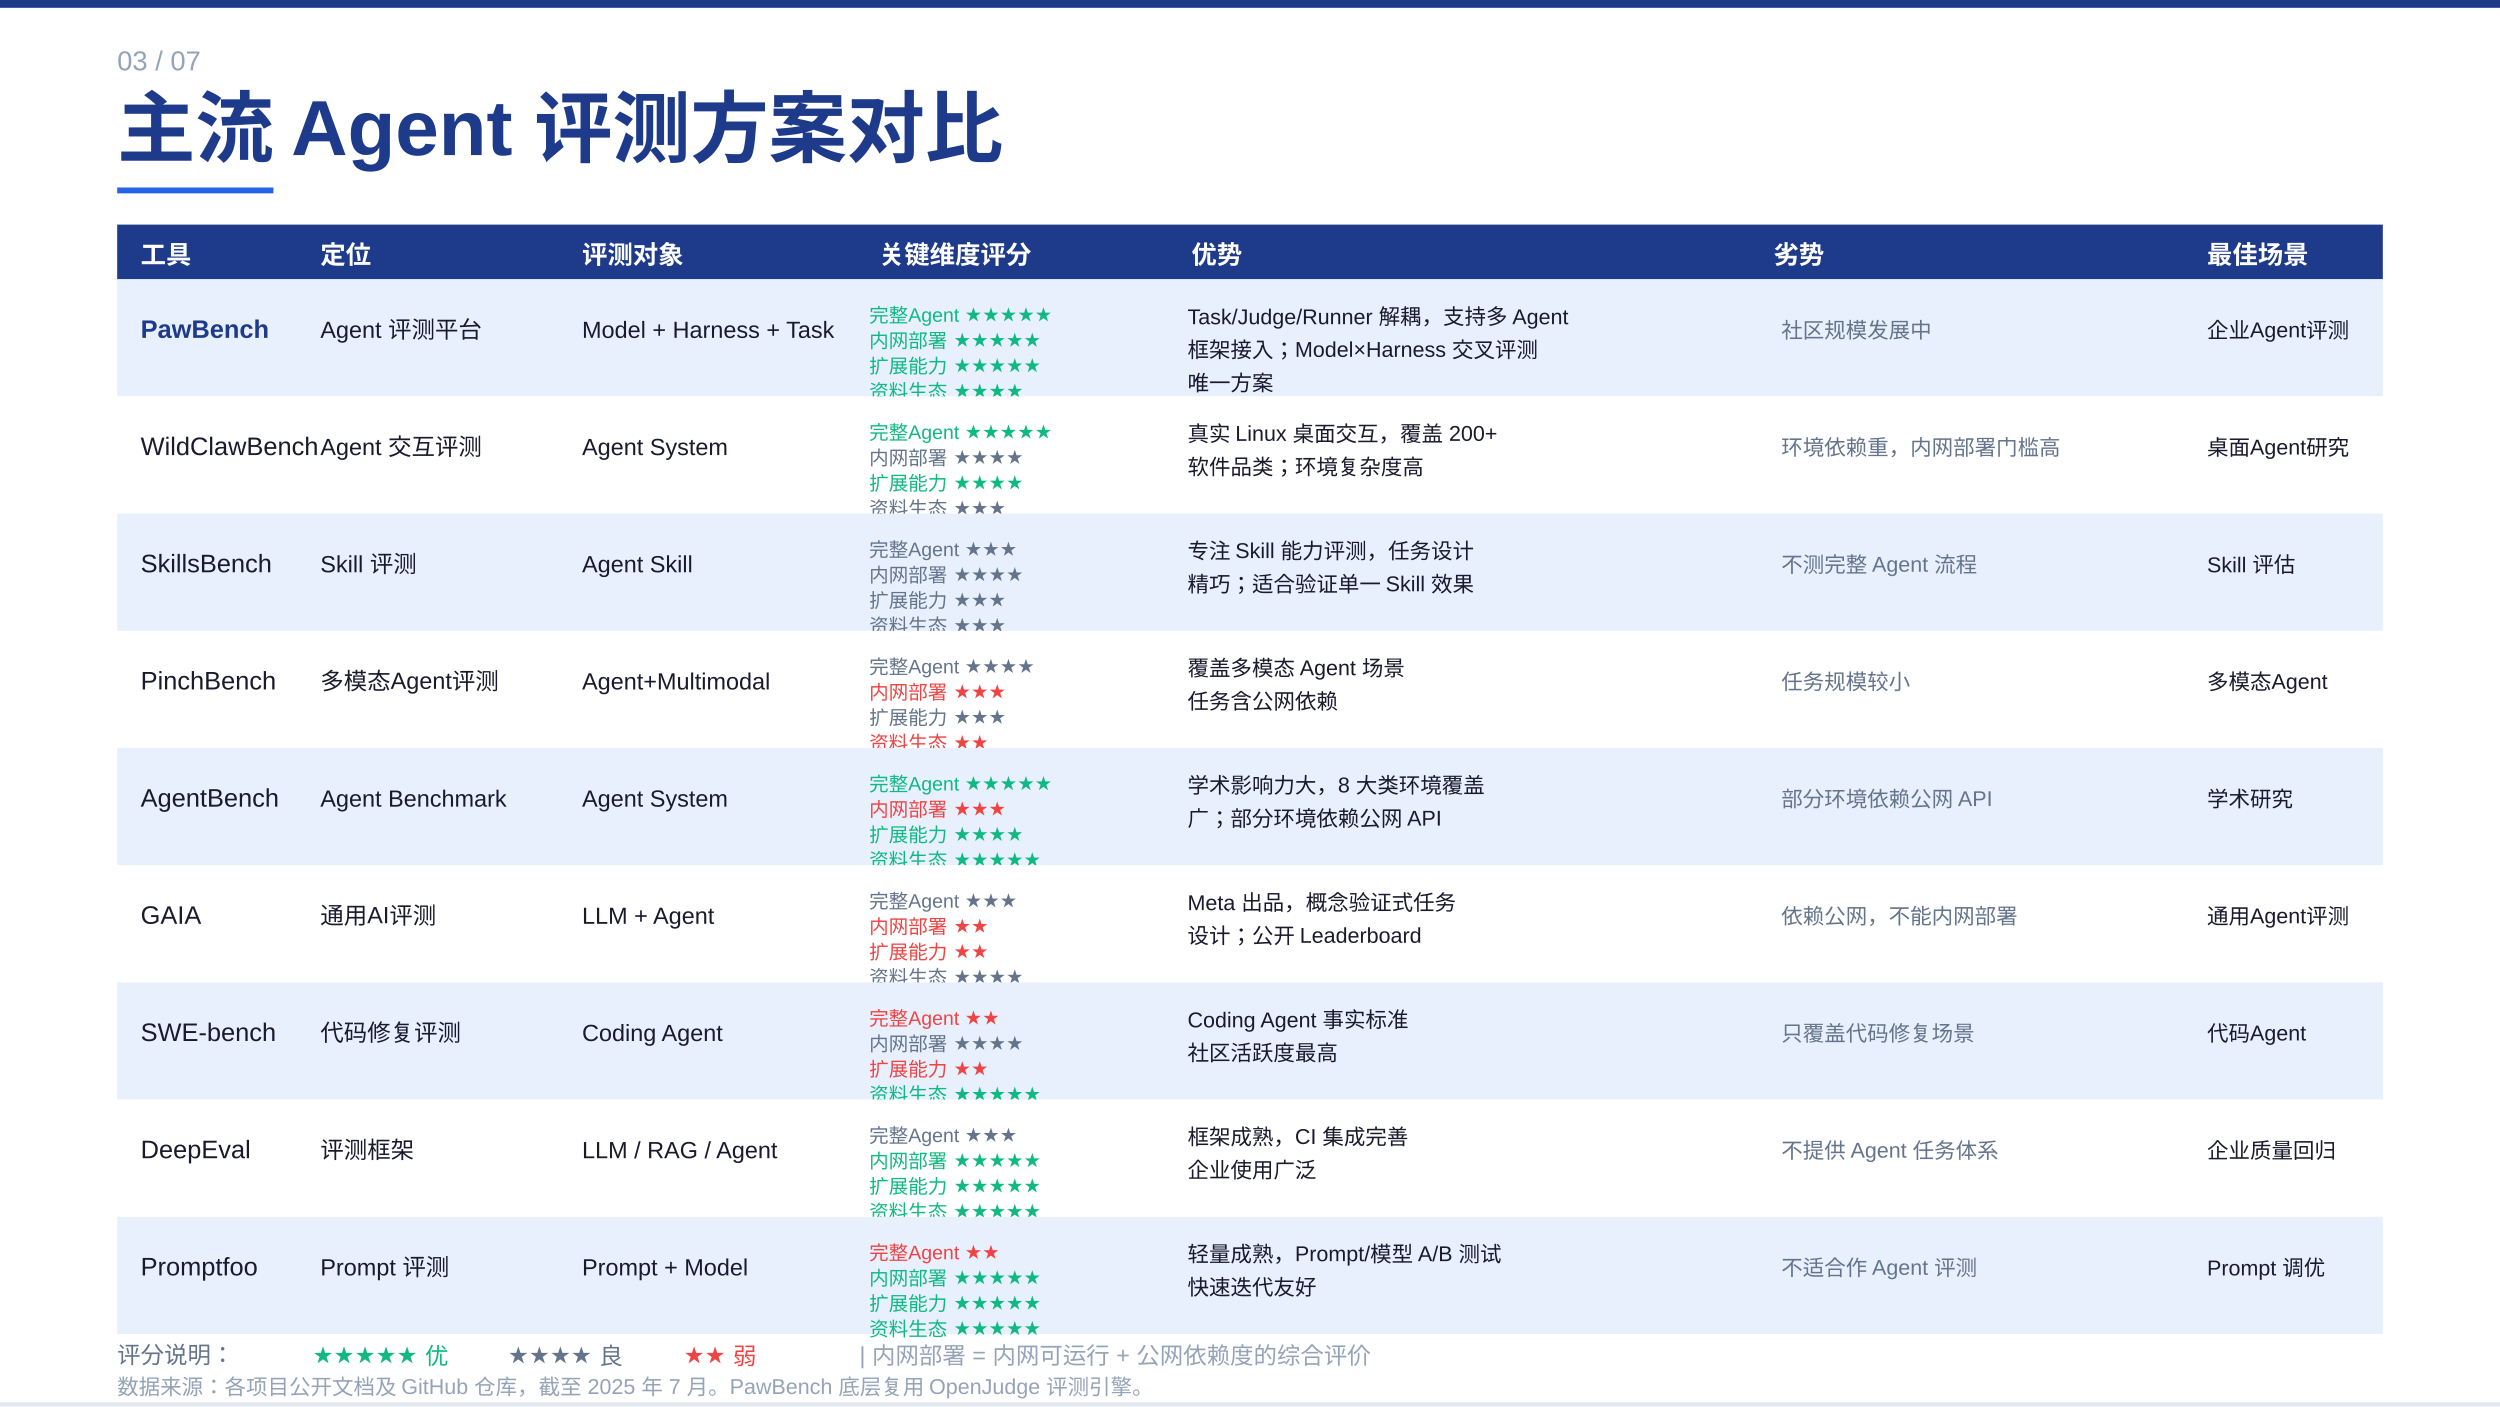
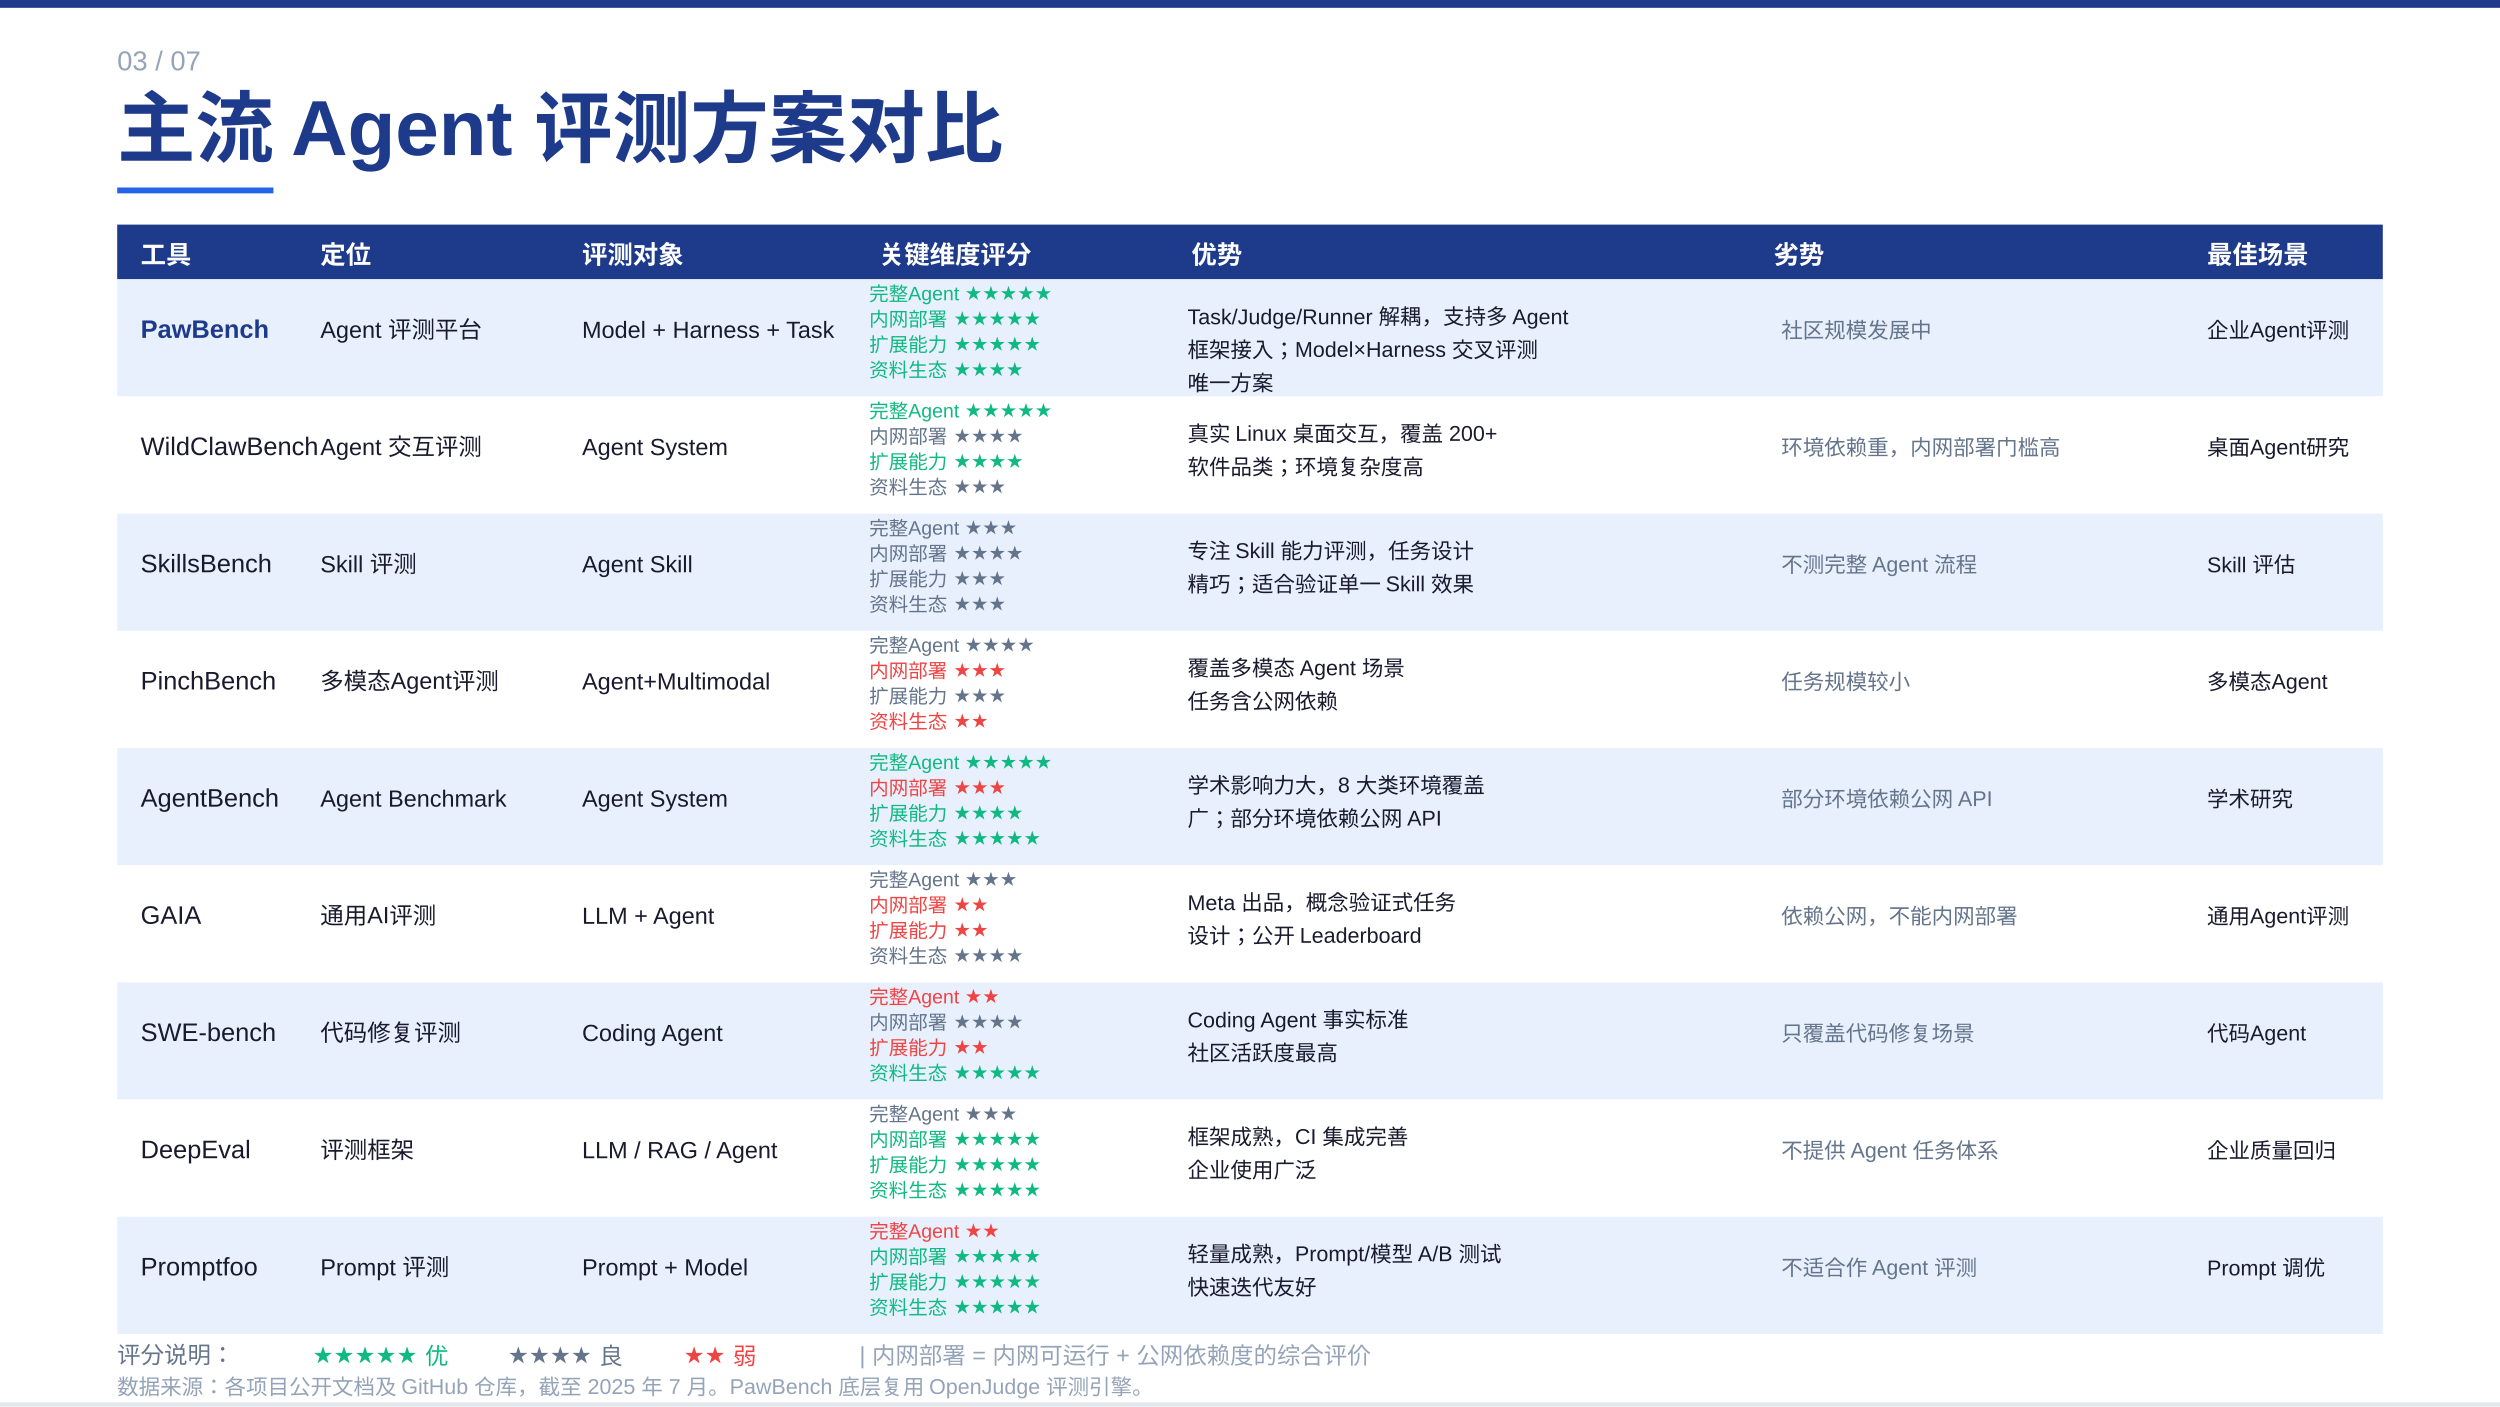
<svg xmlns="http://www.w3.org/2000/svg" viewBox="0 0 1280 720" data-pptx-page-role="content">
  <defs>
    <style>text{font-family:"Microsoft YaHei",Arial,sans-serif}</style>
  </defs>
  <rect x="0" y="0" width="1280" height="720" fill="#FFFFFF" />
  <rect x="0" y="0" width="1280" height="4" fill="#1E3A8A" />
  <text x="60" y="36" font-size="14" fill="#94A3B8">03 / 07</text>
  <text x="60" y="80" font-size="40" font-weight="bold" fill="#1E3A8A">主流 Agent 评测方案对比</text>
  <rect x="60" y="96" width="80" height="3" fill="#2563EB" />
  <rect x="60" y="115" width="1160" height="28" fill="#1E3A8A" />
  <text x="72" y="135" font-size="13" font-weight="bold" fill="#FFFFFF">工具</text>
  <text x="164" y="135" font-size="13" font-weight="bold" fill="#FFFFFF">定位</text>
  <text x="298" y="135" font-size="13" font-weight="bold" fill="#FFFFFF">评测对象</text>
  <text x="450" y="135" font-size="13" font-weight="bold" fill="#FFFFFF">关键维度评分</text>
  <text x="610" y="135" font-size="13" font-weight="bold" fill="#FFFFFF">优势</text>
  <text x="908" y="135" font-size="13" font-weight="bold" fill="#FFFFFF">劣势</text>
  <text x="1130" y="135" font-size="13" font-weight="bold" fill="#FFFFFF">最佳场景</text>
  <rect x="60" y="143" width="1160" height="60" fill="#E8F0FE" />
  <text x="72" y="173" font-size="13" font-weight="bold" fill="#1E3A8A">PawBench</text>
  <text x="164" y="173" font-size="12" fill="#1A1A2E">Agent 评测平台</text>
  <text x="298" y="173" font-size="12" fill="#1A1A2E">Model + Harness + Task</text>
-   <text x="445" y="165" font-size="10" fill="#10B981">完整Agent ★★★★★</text>
-   <text x="445" y="178" font-size="10" fill="#10B981">内网部署 ★★★★★</text>
-   <text x="445" y="191" font-size="10" fill="#10B981">扩展能力 ★★★★★</text>
-   <text x="445" y="204" font-size="10" fill="#10B981">资料生态 ★★★★</text>
+   <text x="445" y="154" font-size="10" fill="#10B981">完整Agent ★★★★★</text>
+   <text x="445" y="167" font-size="10" fill="#10B981">内网部署 ★★★★★</text>
+   <text x="445" y="180" font-size="10" fill="#10B981">扩展能力 ★★★★★</text>
+   <text x="445" y="193" font-size="10" fill="#10B981">资料生态 ★★★★</text>
  <text x="608" y="166" font-size="11" fill="#1A1A2E">Task/Judge/Runner 解耦，支持多 Agent</text>
  <text x="608" y="183" font-size="11" fill="#1A1A2E">框架接入；Model×Harness 交叉评测</text>
  <text x="608" y="200" font-size="11" fill="#1A1A2E">唯一方案</text>
  <text x="912" y="173" font-size="11" fill="#64748B">社区规模发展中</text>
  <text x="1130" y="173" font-size="11" fill="#1A1A2E">企业Agent评测</text>
  <rect x="60" y="203" width="1160" height="60" fill="#FFFFFF" />
  <text x="72" y="233" font-size="13" fill="#1A1A2E">WildClawBench</text>
  <text x="164" y="233" font-size="12" fill="#1A1A2E">Agent 交互评测</text>
  <text x="298" y="233" font-size="12" fill="#1A1A2E">Agent System</text>
-   <text x="445" y="225" font-size="10" fill="#10B981">完整Agent ★★★★★</text>
-   <text x="445" y="238" font-size="10" fill="#64748B">内网部署 ★★★★</text>
-   <text x="445" y="251" font-size="10" fill="#10B981">扩展能力 ★★★★</text>
-   <text x="445" y="264" font-size="10" fill="#64748B">资料生态 ★★★</text>
+   <text x="445" y="214" font-size="10" fill="#10B981">完整Agent ★★★★★</text>
+   <text x="445" y="227" font-size="10" fill="#64748B">内网部署 ★★★★</text>
+   <text x="445" y="240" font-size="10" fill="#10B981">扩展能力 ★★★★</text>
+   <text x="445" y="253" font-size="10" fill="#64748B">资料生态 ★★★</text>
  <text x="608" y="226" font-size="11" fill="#1A1A2E">真实 Linux 桌面交互，覆盖 200+</text>
  <text x="608" y="243" font-size="11" fill="#1A1A2E">软件品类；环境复杂度高</text>
  <text x="912" y="233" font-size="11" fill="#64748B">环境依赖重，内网部署门槛高</text>
  <text x="1130" y="233" font-size="11" fill="#1A1A2E">桌面Agent研究</text>
  <rect x="60" y="263" width="1160" height="60" fill="#E8F0FE" />
  <text x="72" y="293" font-size="13" fill="#1A1A2E">SkillsBench</text>
  <text x="164" y="293" font-size="12" fill="#1A1A2E">Skill 评测</text>
  <text x="298" y="293" font-size="12" fill="#1A1A2E">Agent Skill</text>
-   <text x="445" y="285" font-size="10" fill="#64748B">完整Agent ★★★</text>
-   <text x="445" y="298" font-size="10" fill="#64748B">内网部署 ★★★★</text>
-   <text x="445" y="311" font-size="10" fill="#64748B">扩展能力 ★★★</text>
-   <text x="445" y="324" font-size="10" fill="#64748B">资料生态 ★★★</text>
+   <text x="445" y="274" font-size="10" fill="#64748B">完整Agent ★★★</text>
+   <text x="445" y="287" font-size="10" fill="#64748B">内网部署 ★★★★</text>
+   <text x="445" y="300" font-size="10" fill="#64748B">扩展能力 ★★★</text>
+   <text x="445" y="313" font-size="10" fill="#64748B">资料生态 ★★★</text>
  <text x="608" y="286" font-size="11" fill="#1A1A2E">专注 Skill 能力评测，任务设计</text>
  <text x="608" y="303" font-size="11" fill="#1A1A2E">精巧；适合验证单一 Skill 效果</text>
  <text x="912" y="293" font-size="11" fill="#64748B">不测完整 Agent 流程</text>
  <text x="1130" y="293" font-size="11" fill="#1A1A2E">Skill 评估</text>
  <rect x="60" y="323" width="1160" height="60" fill="#FFFFFF" />
  <text x="72" y="353" font-size="13" fill="#1A1A2E">PinchBench</text>
  <text x="164" y="353" font-size="12" fill="#1A1A2E">多模态Agent评测</text>
  <text x="298" y="353" font-size="12" fill="#1A1A2E">Agent+Multimodal</text>
-   <text x="445" y="345" font-size="10" fill="#64748B">完整Agent ★★★★</text>
-   <text x="445" y="358" font-size="10" fill="#EF4444">内网部署 ★★★</text>
-   <text x="445" y="371" font-size="10" fill="#64748B">扩展能力 ★★★</text>
-   <text x="445" y="384" font-size="10" fill="#EF4444">资料生态 ★★</text>
+   <text x="445" y="334" font-size="10" fill="#64748B">完整Agent ★★★★</text>
+   <text x="445" y="347" font-size="10" fill="#EF4444">内网部署 ★★★</text>
+   <text x="445" y="360" font-size="10" fill="#64748B">扩展能力 ★★★</text>
+   <text x="445" y="373" font-size="10" fill="#EF4444">资料生态 ★★</text>
  <text x="608" y="346" font-size="11" fill="#1A1A2E">覆盖多模态 Agent 场景</text>
  <text x="608" y="363" font-size="11" fill="#1A1A2E">任务含公网依赖</text>
  <text x="912" y="353" font-size="11" fill="#64748B">任务规模较小</text>
  <text x="1130" y="353" font-size="11" fill="#1A1A2E">多模态Agent</text>
  <rect x="60" y="383" width="1160" height="60" fill="#E8F0FE" />
  <text x="72" y="413" font-size="13" fill="#1A1A2E">AgentBench</text>
  <text x="164" y="413" font-size="12" fill="#1A1A2E">Agent Benchmark</text>
  <text x="298" y="413" font-size="12" fill="#1A1A2E">Agent System</text>
-   <text x="445" y="405" font-size="10" fill="#10B981">完整Agent ★★★★★</text>
-   <text x="445" y="418" font-size="10" fill="#EF4444">内网部署 ★★★</text>
-   <text x="445" y="431" font-size="10" fill="#10B981">扩展能力 ★★★★</text>
-   <text x="445" y="444" font-size="10" fill="#10B981">资料生态 ★★★★★</text>
+   <text x="445" y="394" font-size="10" fill="#10B981">完整Agent ★★★★★</text>
+   <text x="445" y="407" font-size="10" fill="#EF4444">内网部署 ★★★</text>
+   <text x="445" y="420" font-size="10" fill="#10B981">扩展能力 ★★★★</text>
+   <text x="445" y="433" font-size="10" fill="#10B981">资料生态 ★★★★★</text>
  <text x="608" y="406" font-size="11" fill="#1A1A2E">学术影响力大，8 大类环境覆盖</text>
  <text x="608" y="423" font-size="11" fill="#1A1A2E">广；部分环境依赖公网 API</text>
  <text x="912" y="413" font-size="11" fill="#64748B">部分环境依赖公网 API</text>
  <text x="1130" y="413" font-size="11" fill="#1A1A2E">学术研究</text>
  <rect x="60" y="443" width="1160" height="60" fill="#FFFFFF" />
  <text x="72" y="473" font-size="13" fill="#1A1A2E">GAIA</text>
  <text x="164" y="473" font-size="12" fill="#1A1A2E">通用AI评测</text>
  <text x="298" y="473" font-size="12" fill="#1A1A2E">LLM + Agent</text>
-   <text x="445" y="465" font-size="10" fill="#64748B">完整Agent ★★★</text>
-   <text x="445" y="478" font-size="10" fill="#EF4444">内网部署 ★★</text>
-   <text x="445" y="491" font-size="10" fill="#EF4444">扩展能力 ★★</text>
-   <text x="445" y="504" font-size="10" fill="#64748B">资料生态 ★★★★</text>
+   <text x="445" y="454" font-size="10" fill="#64748B">完整Agent ★★★</text>
+   <text x="445" y="467" font-size="10" fill="#EF4444">内网部署 ★★</text>
+   <text x="445" y="480" font-size="10" fill="#EF4444">扩展能力 ★★</text>
+   <text x="445" y="493" font-size="10" fill="#64748B">资料生态 ★★★★</text>
  <text x="608" y="466" font-size="11" fill="#1A1A2E">Meta 出品，概念验证式任务</text>
  <text x="608" y="483" font-size="11" fill="#1A1A2E">设计；公开 Leaderboard</text>
  <text x="912" y="473" font-size="11" fill="#64748B">依赖公网，不能内网部署</text>
  <text x="1130" y="473" font-size="11" fill="#1A1A2E">通用Agent评测</text>
  <rect x="60" y="503" width="1160" height="60" fill="#E8F0FE" />
  <text x="72" y="533" font-size="13" fill="#1A1A2E">SWE-bench</text>
  <text x="164" y="533" font-size="12" fill="#1A1A2E">代码修复评测</text>
  <text x="298" y="533" font-size="12" fill="#1A1A2E">Coding Agent</text>
-   <text x="445" y="525" font-size="10" fill="#EF4444">完整Agent ★★</text>
-   <text x="445" y="538" font-size="10" fill="#64748B">内网部署 ★★★★</text>
-   <text x="445" y="551" font-size="10" fill="#EF4444">扩展能力 ★★</text>
-   <text x="445" y="564" font-size="10" fill="#10B981">资料生态 ★★★★★</text>
+   <text x="445" y="514" font-size="10" fill="#EF4444">完整Agent ★★</text>
+   <text x="445" y="527" font-size="10" fill="#64748B">内网部署 ★★★★</text>
+   <text x="445" y="540" font-size="10" fill="#EF4444">扩展能力 ★★</text>
+   <text x="445" y="553" font-size="10" fill="#10B981">资料生态 ★★★★★</text>
  <text x="608" y="526" font-size="11" fill="#1A1A2E">Coding Agent 事实标准</text>
  <text x="608" y="543" font-size="11" fill="#1A1A2E">社区活跃度最高</text>
  <text x="912" y="533" font-size="11" fill="#64748B">只覆盖代码修复场景</text>
  <text x="1130" y="533" font-size="11" fill="#1A1A2E">代码Agent</text>
  <rect x="60" y="563" width="1160" height="60" fill="#FFFFFF" />
  <text x="72" y="593" font-size="13" fill="#1A1A2E">DeepEval</text>
  <text x="164" y="593" font-size="12" fill="#1A1A2E">评测框架</text>
  <text x="298" y="593" font-size="12" fill="#1A1A2E">LLM / RAG / Agent</text>
-   <text x="445" y="585" font-size="10" fill="#64748B">完整Agent ★★★</text>
-   <text x="445" y="598" font-size="10" fill="#10B981">内网部署 ★★★★★</text>
-   <text x="445" y="611" font-size="10" fill="#10B981">扩展能力 ★★★★★</text>
-   <text x="445" y="624" font-size="10" fill="#10B981">资料生态 ★★★★★</text>
+   <text x="445" y="574" font-size="10" fill="#64748B">完整Agent ★★★</text>
+   <text x="445" y="587" font-size="10" fill="#10B981">内网部署 ★★★★★</text>
+   <text x="445" y="600" font-size="10" fill="#10B981">扩展能力 ★★★★★</text>
+   <text x="445" y="613" font-size="10" fill="#10B981">资料生态 ★★★★★</text>
  <text x="608" y="586" font-size="11" fill="#1A1A2E">框架成熟，CI 集成完善</text>
  <text x="608" y="603" font-size="11" fill="#1A1A2E">企业使用广泛</text>
  <text x="912" y="593" font-size="11" fill="#64748B">不提供 Agent 任务体系</text>
  <text x="1130" y="593" font-size="11" fill="#1A1A2E">企业质量回归</text>
  <rect x="60" y="623" width="1160" height="60" fill="#E8F0FE" />
  <text x="72" y="653" font-size="13" fill="#1A1A2E">Promptfoo</text>
  <text x="164" y="653" font-size="12" fill="#1A1A2E">Prompt 评测</text>
  <text x="298" y="653" font-size="12" fill="#1A1A2E">Prompt + Model</text>
-   <text x="445" y="645" font-size="10" fill="#EF4444">完整Agent ★★</text>
-   <text x="445" y="658" font-size="10" fill="#10B981">内网部署 ★★★★★</text>
-   <text x="445" y="671" font-size="10" fill="#10B981">扩展能力 ★★★★★</text>
-   <text x="445" y="684" font-size="10" fill="#10B981">资料生态 ★★★★★</text>
+   <text x="445" y="634" font-size="10" fill="#EF4444">完整Agent ★★</text>
+   <text x="445" y="647" font-size="10" fill="#10B981">内网部署 ★★★★★</text>
+   <text x="445" y="660" font-size="10" fill="#10B981">扩展能力 ★★★★★</text>
+   <text x="445" y="673" font-size="10" fill="#10B981">资料生态 ★★★★★</text>
  <text x="608" y="646" font-size="11" fill="#1A1A2E">轻量成熟，Prompt/模型 A/B 测试</text>
  <text x="608" y="663" font-size="11" fill="#1A1A2E">快速迭代友好</text>
  <text x="912" y="653" font-size="11" fill="#64748B">不适合作 Agent 评测</text>
  <text x="1130" y="653" font-size="11" fill="#1A1A2E">Prompt 调优</text>
  <text x="60" y="698" font-size="12" fill="#64748B">评分说明：</text>
  <text x="160" y="698" font-size="12" fill="#10B981">★★★★★ 优</text>
  <text x="260" y="698" font-size="12" fill="#64748B">★★★★ 良</text>
  <text x="350" y="698" font-size="12" fill="#EF4444">★★ 弱</text>
  <text x="440" y="698" font-size="12" fill="#94A3B8">| 内网部署 = 内网可运行 + 公网依赖度的综合评价</text>
  <text x="60" y="714" font-size="11" fill="#94A3B8">数据来源：各项目公开文档及 GitHub 仓库，截至 2025 年 7 月。PawBench 底层复用 OpenJudge 评测引擎。</text>
  <rect x="0" y="718" width="1280" height="2" fill="#E2E8F0" />
</svg>
